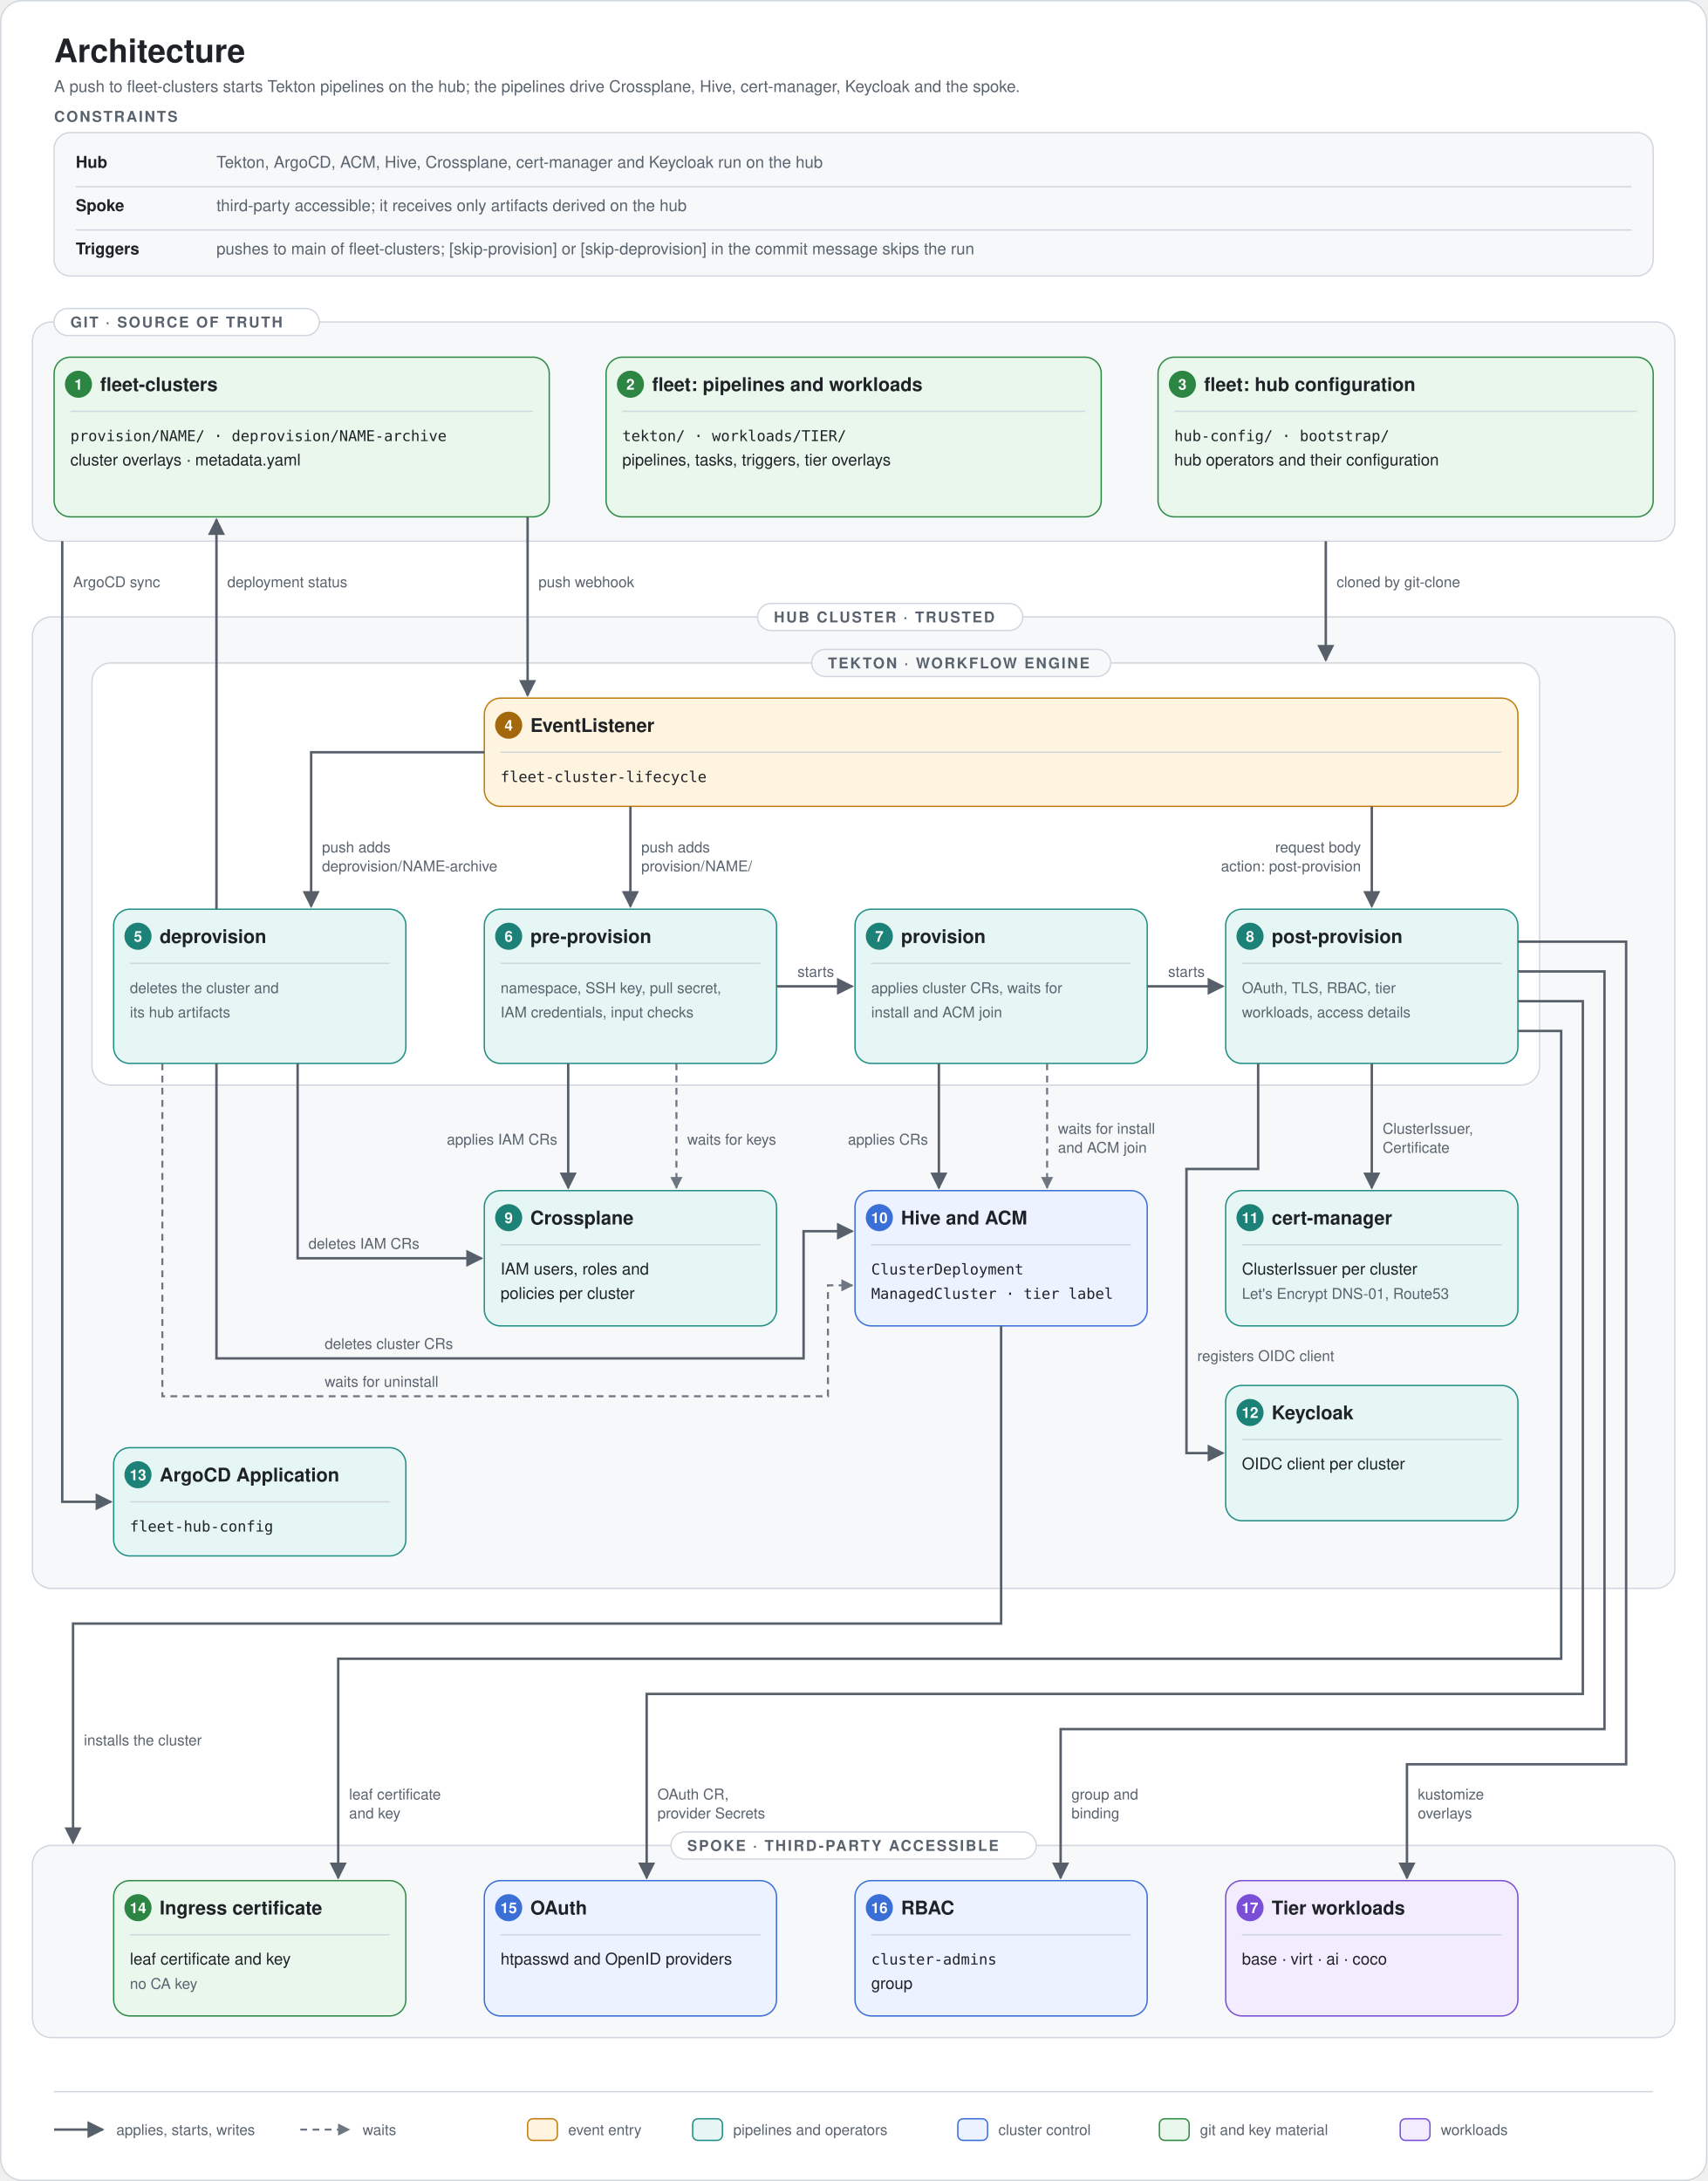
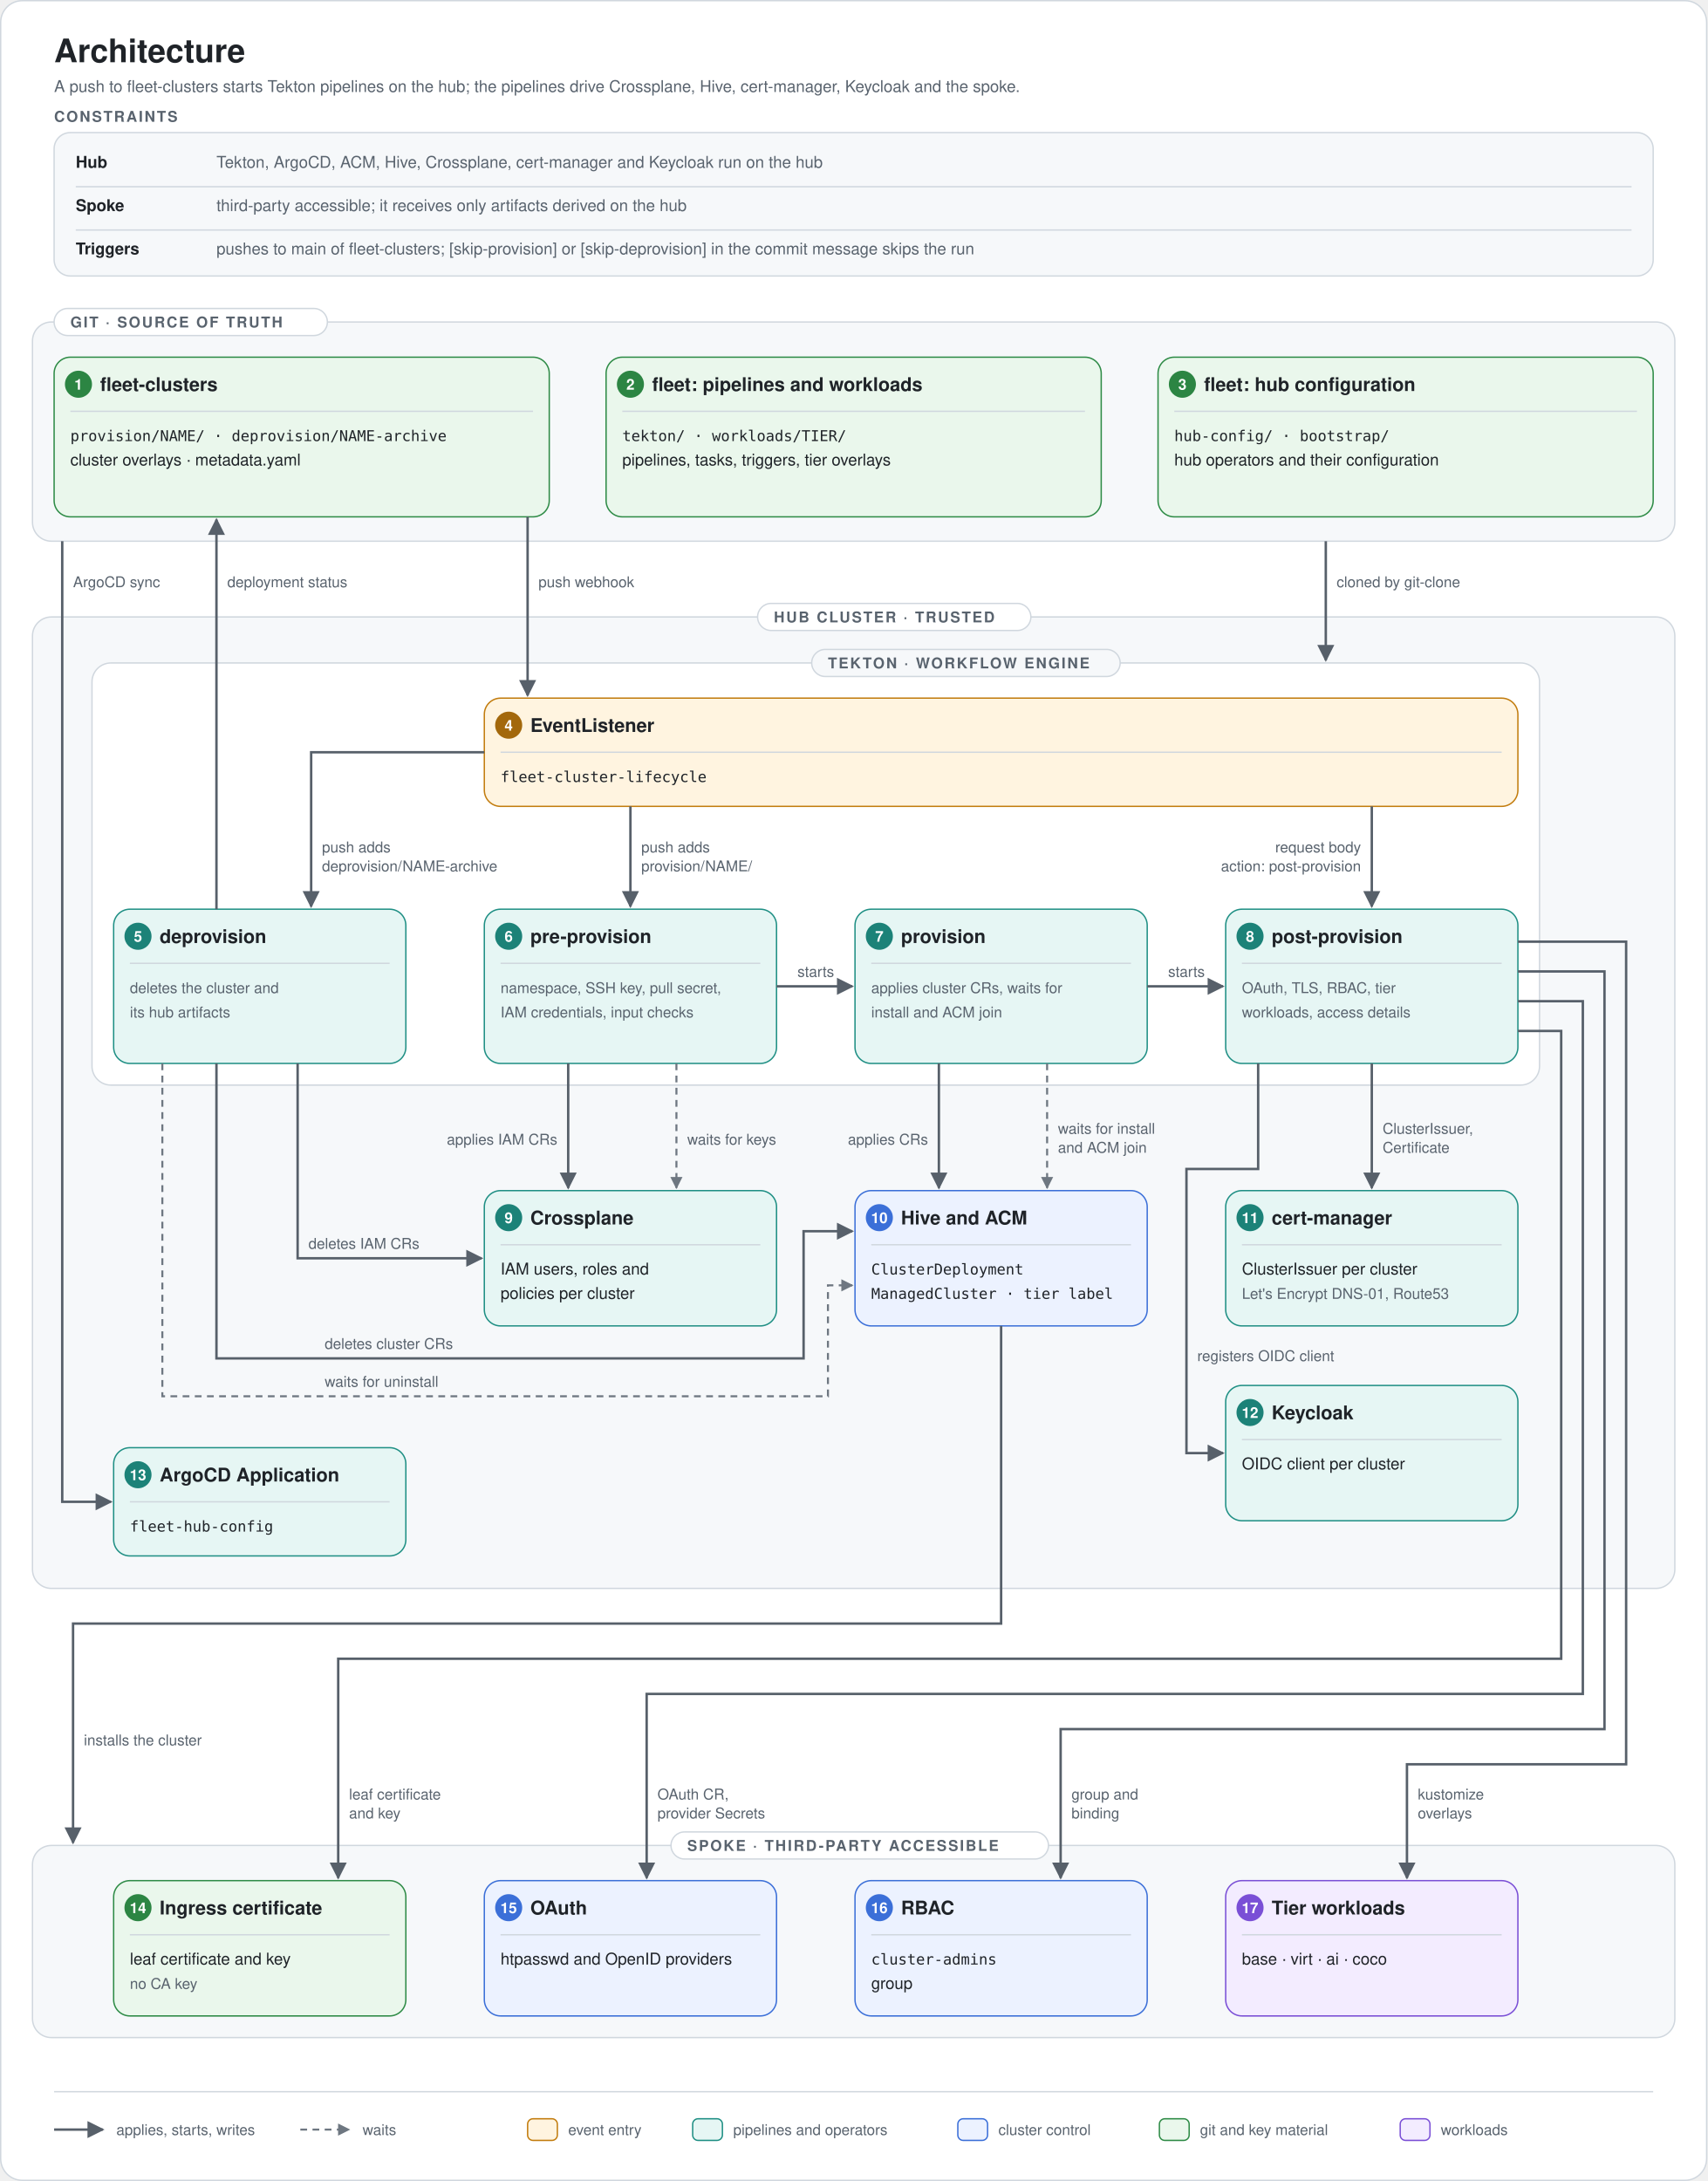
<svg xmlns="http://www.w3.org/2000/svg" viewBox="0 0 1262 1612" width="1262" height="1612" role="img" aria-labelledby="title desc">
  <style>
    .bg { fill: #ffffff; stroke: #d0d7de; }
    .frame { fill: #f6f8fa; stroke: #d0d7de; }
    .t { fill: #1f2328; font-family: -apple-system, BlinkMacSystemFont, "Segoe UI", Helvetica, Arial, sans-serif; }
    .m { fill: #59636e; font-family: -apple-system, BlinkMacSystemFont, "Segoe UI", Helvetica, Arial, sans-serif; }
    .c { fill: #1f2328; font-family: ui-monospace, SFMono-Regular, Menlo, Consolas, monospace; }
    .h1 { font-size: 24px; font-weight: 700; }
    .h2 { font-size: 14px; font-weight: 650; }
    .lbl { font-size: 11px; font-weight: 700; letter-spacing: 1.2px; }
    .b { font-size: 12px; }
    .s { font-size: 11px; }
    .k { font-weight: 650; }

    .src  { fill: #e6f6f4; stroke: #1f8f84; }
    .gate { fill: #fff4e0; stroke: #c27c0e; }
    .core { fill: #ecf2ff; stroke: #3b6fd8; }
    .out  { fill: #f3ecff; stroke: #7a4fd6; }
    .store{ fill: #eaf7ec; stroke: #2e8b46; }
    .deny { fill: #fdecec; stroke: #d1242f; }
    .user { fill: #f6f8fa; stroke: #6e7781; }

    /* badge fills are darker than card strokes so the white digit reaches 4.5:1 */
    .badge-src  { fill: #1c8278; }
    .badge-gate { fill: #a3680c; }
    .badge-core { fill: #3b6fd8; }
    .badge-out  { fill: #7a4fd6; }
    .badge-store{ fill: #2c8543; }
    .badge-t    { fill: #ffffff; font-family: -apple-system, BlinkMacSystemFont, "Segoe UI", Helvetica, Arial, sans-serif; font-size: 11px; font-weight: 700; }

    .flow  { stroke: #57606a; stroke-width: 1.8; fill: none; }
    .ctl   { stroke: #6e7781; stroke-width: 1.5; fill: none; stroke-dasharray: 5 4; }
    .link  { stroke: #6e7781; stroke-width: 1.6; fill: none; }
    .rule  { stroke: #d0d7de; stroke-width: 1; }
    .ah-flow { fill: #57606a; }
    .ah-ctl  { fill: #6e7781; }
    .x { stroke: #d1242f; stroke-width: 2; }

    @media (prefers-color-scheme: dark) {
      .bg { fill: #0d1117; stroke: #30363d; }
      .frame { fill: #151b23; stroke: #30363d; }
      .t, .c { fill: #e6edf3; }
      .m { fill: #9198a1; }
      .src  { fill: #0f2a28; stroke: #3fb8a9; }
      .gate { fill: #2e2310; stroke: #e3a33b; }
      .core { fill: #14213d; stroke: #6d9bff; }
      .out  { fill: #251a40; stroke: #a888ff; }
      .store{ fill: #112a19; stroke: #4cc06a; }
      .deny { fill: #3a1417; stroke: #ff6b6b; }
      .user { fill: #161b22; stroke: #6e7681; }
      .badge-src  { fill: #3fb8a9; }
      .badge-gate { fill: #e3a33b; }
      .badge-core { fill: #6d9bff; }
      .badge-out  { fill: #a888ff; }
      .badge-store{ fill: #4cc06a; }
      .badge-t    { fill: #0d1117; }
      .flow  { stroke: #8b949e; }
      .ctl   { stroke: #768390; }
      .link  { stroke: #768390; }
      .rule  { stroke: #30363d; }
      .ah-flow { fill: #8b949e; }
      .ah-ctl  { fill: #768390; }
      .x { stroke: #ff6b6b; }
    }
  </style>
  <defs>
    <marker id="a-flow" viewBox="0 0 10 10" refX="9" refY="5" markerWidth="7" markerHeight="7" orient="auto-start-reverse">
      <path class="ah-flow" d="M0 0 L10 5 L0 10 z" />
    </marker>
    <marker id="a-ctl" viewBox="0 0 10 10" refX="9" refY="5" markerWidth="6" markerHeight="6" orient="auto-start-reverse">
      <path class="ah-ctl" d="M0 0 L10 5 L0 10 z" />
    </marker>
  </defs>
  <rect class="bg" x="0.5" y="0.5" width="1261" height="1611" rx="16" />
  <text class="t h1" x="40" y="46">Architecture</text>
  <text class="m b" x="40" y="68">A push to fleet-clusters starts Tekton pipelines on the hub; the pipelines drive Crossplane, Hive, cert-manager, Keycloak and the spoke.</text>
  <text class="m lbl" x="40" y="90">CONSTRAINTS</text>
  <rect class="frame" x="40" y="98" width="1182" height="106" rx="12" />
  <text class="t b k" x="56" y="124">Hub</text>
  <text class="m b" x="160" y="124">Tekton, ArgoCD, ACM, Hive, Crossplane, cert-manager and Keycloak run on the hub</text>
  <line class="rule" x1="56" y1="138" x2="1206" y2="138" />
  <text class="t b k" x="56" y="156">Spoke</text>
  <text class="m b" x="160" y="156">third-party accessible; it receives only artifacts derived on the hub</text>
  <line class="rule" x1="56" y1="170" x2="1206" y2="170" />
  <text class="t b k" x="56" y="188">Triggers</text>
  <text class="m b" x="160" y="188">pushes to main of fleet-clusters; [skip-provision] or [skip-deprovision] in the commit message skips the run</text>
  <rect class="frame" x="24" y="238" width="1214" height="162" rx="14" />
-   <rect class="bg" x="40" y="228" width="196" height="20" rx="10" />
+   <rect class="bg" x="40" y="228" width="202" height="20" rx="10" />
  <text class="m lbl" x="52" y="242">GIT · SOURCE OF TRUTH</text>
  <rect class="frame" x="24" y="456" width="1214" height="718" rx="14" />
-   <rect class="bg" x="560" y="446" width="196" height="20" rx="10" />
+   <rect class="bg" x="560" y="446" width="202" height="20" rx="10" />
  <text class="m lbl" x="572" y="460">HUB CLUSTER · TRUSTED</text>
  <rect class="frame" x="24" y="1364" width="1214" height="142" rx="14" />
-   <rect class="bg" x="496" y="1354" width="270" height="20" rx="10" />
+   <rect class="bg" x="496" y="1354" width="279" height="20" rx="10" />
  <text class="m lbl" x="508" y="1368">SPOKE · THIRD-PARTY ACCESSIBLE</text>
  <rect class="bg" x="68" y="490" width="1070" height="312" rx="14" />
-   <rect class="frame" x="600" y="480" width="221" height="20" rx="10" />
+   <rect class="frame" x="600" y="480" width="228" height="20" rx="10" />
  <text class="m lbl" x="612" y="494">TEKTON · WORKFLOW ENGINE</text>
  <rect class="store" x="40" y="264" width="366" height="118" rx="12" />
  <circle class="badge-store" cx="58" cy="284" r="10" />
  <text class="badge-t" x="58" y="288" text-anchor="middle">1</text>
  <text class="t h2" x="74" y="289">fleet-clusters</text>
  <line class="rule" x1="52" y1="304" x2="394" y2="304" />
  <text class="c s" x="52" y="326">provision/NAME/ · deprovision/NAME-archive</text>
  <text class="t b" x="52" y="344">cluster overlays · metadata.yaml</text>
  <rect class="store" x="448" y="264" width="366" height="118" rx="12" />
  <circle class="badge-store" cx="466" cy="284" r="10" />
  <text class="badge-t" x="466" y="288" text-anchor="middle">2</text>
  <text class="t h2" x="482" y="289">fleet: pipelines and workloads</text>
  <line class="rule" x1="460" y1="304" x2="802" y2="304" />
  <text class="c s" x="460" y="326">tekton/ · workloads/TIER/</text>
  <text class="t b" x="460" y="344">pipelines, tasks, triggers, tier overlays</text>
  <rect class="store" x="856" y="264" width="366" height="118" rx="12" />
  <circle class="badge-store" cx="874" cy="284" r="10" />
  <text class="badge-t" x="874" y="288" text-anchor="middle">3</text>
  <text class="t h2" x="890" y="289">fleet: hub configuration</text>
  <line class="rule" x1="868" y1="304" x2="1210" y2="304" />
  <text class="c s" x="868" y="326">hub-config/ · bootstrap/</text>
  <text class="t b" x="868" y="344">hub operators and their configuration</text>
  <rect class="gate" x="358" y="516" width="764" height="80" rx="12" />
  <circle class="badge-gate" cx="376" cy="536" r="10" />
  <text class="badge-t" x="376" y="540" text-anchor="middle">4</text>
  <text class="t h2" x="392" y="541">EventListener</text>
  <line class="rule" x1="370" y1="556" x2="1110" y2="556" />
  <text class="c s" x="370" y="578">fleet-cluster-lifecycle</text>
  <rect class="src" x="84" y="672" width="216" height="114" rx="12" />
  <circle class="badge-src" cx="102" cy="692" r="10" />
  <text class="badge-t" x="102" y="696" text-anchor="middle">5</text>
  <text class="t h2" x="118" y="697">deprovision</text>
  <line class="rule" x1="96" y1="712" x2="288" y2="712" />
  <text class="m s" x="96" y="734">deletes the cluster and</text>
  <text class="m s" x="96" y="752">its hub artifacts</text>
  <rect class="src" x="358" y="672" width="216" height="114" rx="12" />
  <circle class="badge-src" cx="376" cy="692" r="10" />
  <text class="badge-t" x="376" y="696" text-anchor="middle">6</text>
  <text class="t h2" x="392" y="697">pre-provision</text>
  <line class="rule" x1="370" y1="712" x2="562" y2="712" />
  <text class="m s" x="370" y="734">namespace, SSH key, pull secret,</text>
  <text class="m s" x="370" y="752">IAM credentials, input checks</text>
  <rect class="src" x="632" y="672" width="216" height="114" rx="12" />
  <circle class="badge-src" cx="650" cy="692" r="10" />
  <text class="badge-t" x="650" y="696" text-anchor="middle">7</text>
  <text class="t h2" x="666" y="697">provision</text>
  <line class="rule" x1="644" y1="712" x2="836" y2="712" />
  <text class="m s" x="644" y="734">applies cluster CRs, waits for</text>
  <text class="m s" x="644" y="752">install and ACM join</text>
  <rect class="src" x="906" y="672" width="216" height="114" rx="12" />
  <circle class="badge-src" cx="924" cy="692" r="10" />
  <text class="badge-t" x="924" y="696" text-anchor="middle">8</text>
  <text class="t h2" x="940" y="697">post-provision</text>
  <line class="rule" x1="918" y1="712" x2="1110" y2="712" />
  <text class="m s" x="918" y="734">OAuth, TLS, RBAC, tier</text>
  <text class="m s" x="918" y="752">workloads, access details</text>
  <rect class="src" x="358" y="880" width="216" height="100" rx="12" />
  <circle class="badge-src" cx="376" cy="900" r="10" />
  <text class="badge-t" x="376" y="904" text-anchor="middle">9</text>
  <text class="t h2" x="392" y="905">Crossplane</text>
  <line class="rule" x1="370" y1="920" x2="562" y2="920" />
  <text class="t b" x="370" y="942">IAM users, roles and</text>
  <text class="t b" x="370" y="960">policies per cluster</text>
  <rect class="core" x="632" y="880" width="216" height="100" rx="12" />
  <circle class="badge-core" cx="650" cy="900" r="10" />
  <text class="badge-t" x="650" y="904" text-anchor="middle">10</text>
  <text class="t h2" x="666" y="905">Hive and ACM</text>
  <line class="rule" x1="644" y1="920" x2="836" y2="920" />
  <text class="c s" x="644" y="942">ClusterDeployment</text>
  <text class="c s" x="644" y="960">ManagedCluster · tier label</text>
  <rect class="src" x="906" y="880" width="216" height="100" rx="12" />
  <circle class="badge-src" cx="924" cy="900" r="10" />
  <text class="badge-t" x="924" y="904" text-anchor="middle">11</text>
  <text class="t h2" x="940" y="905">cert-manager</text>
  <line class="rule" x1="918" y1="920" x2="1110" y2="920" />
  <text class="t b" x="918" y="942">ClusterIssuer per cluster</text>
  <text class="m s" x="918" y="960">Let's Encrypt DNS-01, Route53</text>
  <rect class="src" x="906" y="1024" width="216" height="100" rx="12" />
  <circle class="badge-src" cx="924" cy="1044" r="10" />
  <text class="badge-t" x="924" y="1048" text-anchor="middle">12</text>
  <text class="t h2" x="940" y="1049">Keycloak</text>
  <line class="rule" x1="918" y1="1064" x2="1110" y2="1064" />
  <text class="t b" x="918" y="1086">OIDC client per cluster</text>
  <rect class="src" x="84" y="1070" width="216" height="80" rx="12" />
  <circle class="badge-src" cx="102" cy="1090" r="10" />
  <text class="badge-t" x="102" y="1094" text-anchor="middle">13</text>
  <text class="t h2" x="118" y="1095">ArgoCD Application</text>
  <line class="rule" x1="96" y1="1110" x2="288" y2="1110" />
  <text class="c s" x="96" y="1132">fleet-hub-config</text>
  <rect class="store" x="84" y="1390" width="216" height="100" rx="12" />
  <circle class="badge-store" cx="102" cy="1410" r="10" />
  <text class="badge-t" x="102" y="1414" text-anchor="middle">14</text>
  <text class="t h2" x="118" y="1415">Ingress certificate</text>
  <line class="rule" x1="96" y1="1430" x2="288" y2="1430" />
  <text class="t b" x="96" y="1452">leaf certificate and key</text>
  <text class="m s" x="96" y="1470">no CA key</text>
  <rect class="core" x="358" y="1390" width="216" height="100" rx="12" />
  <circle class="badge-core" cx="376" cy="1410" r="10" />
  <text class="badge-t" x="376" y="1414" text-anchor="middle">15</text>
  <text class="t h2" x="392" y="1415">OAuth</text>
  <line class="rule" x1="370" y1="1430" x2="562" y2="1430" />
  <text class="t b" x="370" y="1452">htpasswd and OpenID providers</text>
  <rect class="core" x="632" y="1390" width="216" height="100" rx="12" />
  <circle class="badge-core" cx="650" cy="1410" r="10" />
  <text class="badge-t" x="650" y="1414" text-anchor="middle">16</text>
  <text class="t h2" x="666" y="1415">RBAC</text>
  <line class="rule" x1="644" y1="1430" x2="836" y2="1430" />
  <text class="c s" x="644" y="1452">cluster-admins</text>
  <text class="t b" x="644" y="1470">group</text>
  <rect class="out" x="906" y="1390" width="216" height="100" rx="12" />
  <circle class="badge-out" cx="924" cy="1410" r="10" />
  <text class="badge-t" x="924" y="1414" text-anchor="middle">17</text>
  <text class="t h2" x="940" y="1415">Tier workloads</text>
  <line class="rule" x1="918" y1="1430" x2="1110" y2="1430" />
  <text class="t b" x="918" y="1452">base · virt · ai · coco</text>
  <path class="flow" d="M46 400 V1110 H82" marker-end="url(#a-flow)" />
  <text class="m s" x="54" y="434">ArgoCD sync</text>
  <path class="flow" d="M160 672 V384" marker-end="url(#a-flow)" />
  <text class="m s" x="168" y="434">deployment status</text>
  <path class="flow" d="M390 382 V514" marker-end="url(#a-flow)" />
  <text class="m s" x="398" y="434">push webhook</text>
  <path class="flow" d="M980 400 V488" marker-end="url(#a-flow)" />
  <text class="m s" x="988" y="434">cloned by git-clone</text>
  <path class="flow" d="M358 556 H230 V670" marker-end="url(#a-flow)" />
  <text class="m s" x="238" y="630">push adds</text>
  <text class="m s" x="238" y="644">deprovision/NAME-archive</text>
  <path class="flow" d="M466 596 V670" marker-end="url(#a-flow)" />
  <text class="m s" x="474" y="630">push adds</text>
  <text class="m s" x="474" y="644">provision/NAME/</text>
  <path class="flow" d="M1014 596 V670" marker-end="url(#a-flow)" />
  <text class="m s" x="1006" y="630" text-anchor="end">request body</text>
  <text class="m s" x="1006" y="644" text-anchor="end">action: post-provision</text>
  <path class="flow" d="M574 729 H630" marker-end="url(#a-flow)" />
  <text class="m s" x="603" y="722" text-anchor="middle">starts</text>
  <path class="flow" d="M848 729 H904" marker-end="url(#a-flow)" />
  <text class="m s" x="877" y="722" text-anchor="middle">starts</text>
  <path class="flow" d="M420 786 V878" marker-end="url(#a-flow)" />
  <text class="m s" x="412" y="846" text-anchor="end">applies IAM CRs</text>
  <path class="ctl" d="M500 786 V878" marker-end="url(#a-ctl)" />
  <text class="m s" x="508" y="846">waits for keys</text>
  <path class="flow" d="M694 786 V878" marker-end="url(#a-flow)" />
  <text class="m s" x="686" y="846" text-anchor="end">applies CRs</text>
  <path class="ctl" d="M774 786 V878" marker-end="url(#a-ctl)" />
  <text class="m s" x="782" y="838">waits for install</text>
  <text class="m s" x="782" y="852">and ACM join</text>
  <path class="flow" d="M1014 786 V878" marker-end="url(#a-flow)" />
  <text class="m s" x="1022" y="838">ClusterIssuer,</text>
  <text class="m s" x="1022" y="852">Certificate</text>
  <path class="flow" d="M930 786 V864 H877 V1074 H904" marker-end="url(#a-flow)" />
  <text class="m s" x="885" y="1006">registers OIDC client</text>
  <path class="flow" d="M220 786 V930 H356" marker-end="url(#a-flow)" />
  <text class="m s" x="228" y="923">deletes IAM CRs</text>
  <path class="flow" d="M160 786 V1004 H594 V910 H630" marker-end="url(#a-flow)" />
  <text class="m s" x="240" y="997">deletes cluster CRs</text>
  <path class="ctl" d="M120 786 V1032 H612 V950 H630" marker-end="url(#a-ctl)" />
  <text class="m s" x="240" y="1025">waits for uninstall</text>
  <path class="flow" d="M740 980 V1200 H54 V1362" marker-end="url(#a-flow)" />
  <text class="m s" x="62" y="1290">installs the cluster</text>
  <path class="flow" d="M1122 762 H1154 V1226 H250 V1388" marker-end="url(#a-flow)" />
  <text class="m s" x="258" y="1330">leaf certificate</text>
  <text class="m s" x="258" y="1344">and key</text>
  <path class="flow" d="M1122 740 H1170 V1252 H478 V1388" marker-end="url(#a-flow)" />
  <text class="m s" x="486" y="1330">OAuth CR,</text>
  <text class="m s" x="486" y="1344">provider Secrets</text>
  <path class="flow" d="M1122 718 H1186 V1278 H784 V1388" marker-end="url(#a-flow)" />
  <text class="m s" x="792" y="1330">group and</text>
  <text class="m s" x="792" y="1344">binding</text>
  <path class="flow" d="M1122 696 H1202 V1304 H1040 V1388" marker-end="url(#a-flow)" />
  <text class="m s" x="1048" y="1330">kustomize</text>
  <text class="m s" x="1048" y="1344">overlays</text>
  <line class="rule" x1="40" y1="1546" x2="1222" y2="1546" />
  <path class="flow" d="M40 1574 H76" marker-end="url(#a-flow)" />
  <text class="m s" x="86" y="1578">applies, starts, writes</text>
  <path class="ctl" d="M222 1574 H258" marker-end="url(#a-ctl)" />
  <text class="m s" x="268" y="1578">waits</text>
  <rect class="gate" x="390" y="1566" width="22" height="16" rx="4" />
  <text class="m s" x="420" y="1578">event entry</text>
  <rect class="src" x="512" y="1566" width="22" height="16" rx="4" />
  <text class="m s" x="542" y="1578">pipelines and operators</text>
  <rect class="core" x="708" y="1566" width="22" height="16" rx="4" />
  <text class="m s" x="738" y="1578">cluster control</text>
  <rect class="store" x="857" y="1566" width="22" height="16" rx="4" />
  <text class="m s" x="887" y="1578">git and key material</text>
  <rect class="out" x="1035" y="1566" width="22" height="16" rx="4" />
  <text class="m s" x="1065" y="1578">workloads</text>
</svg>
